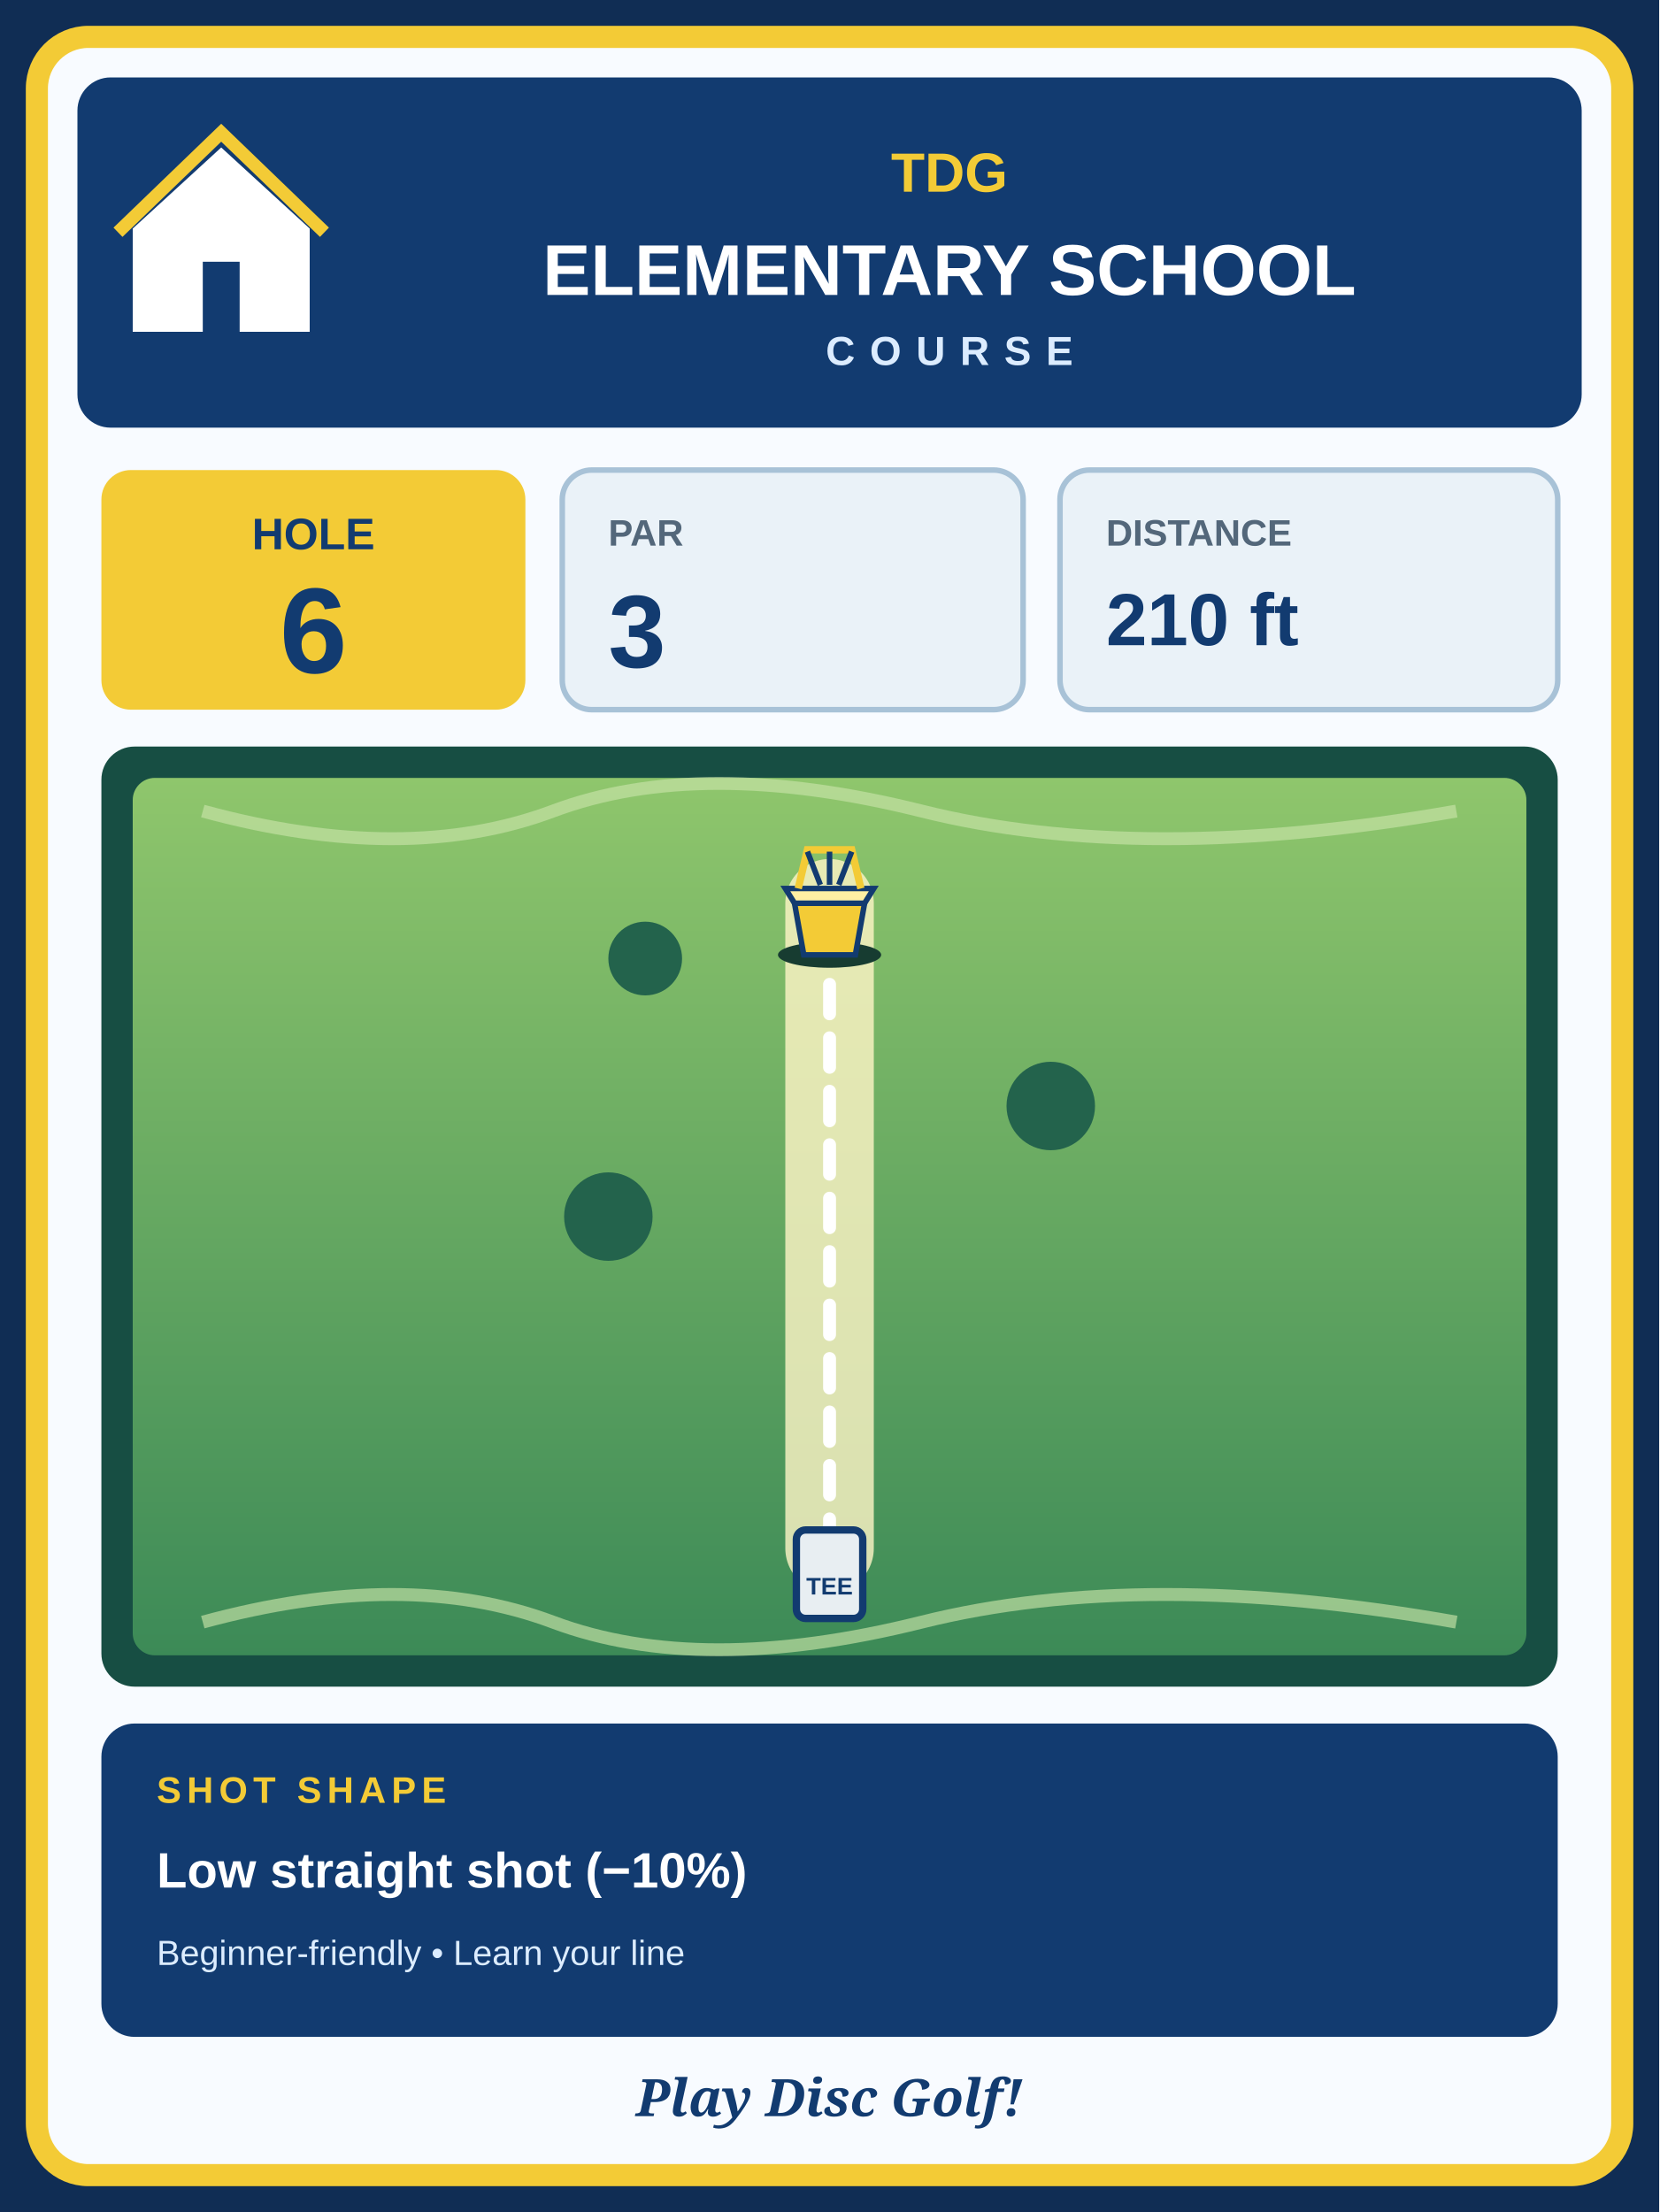
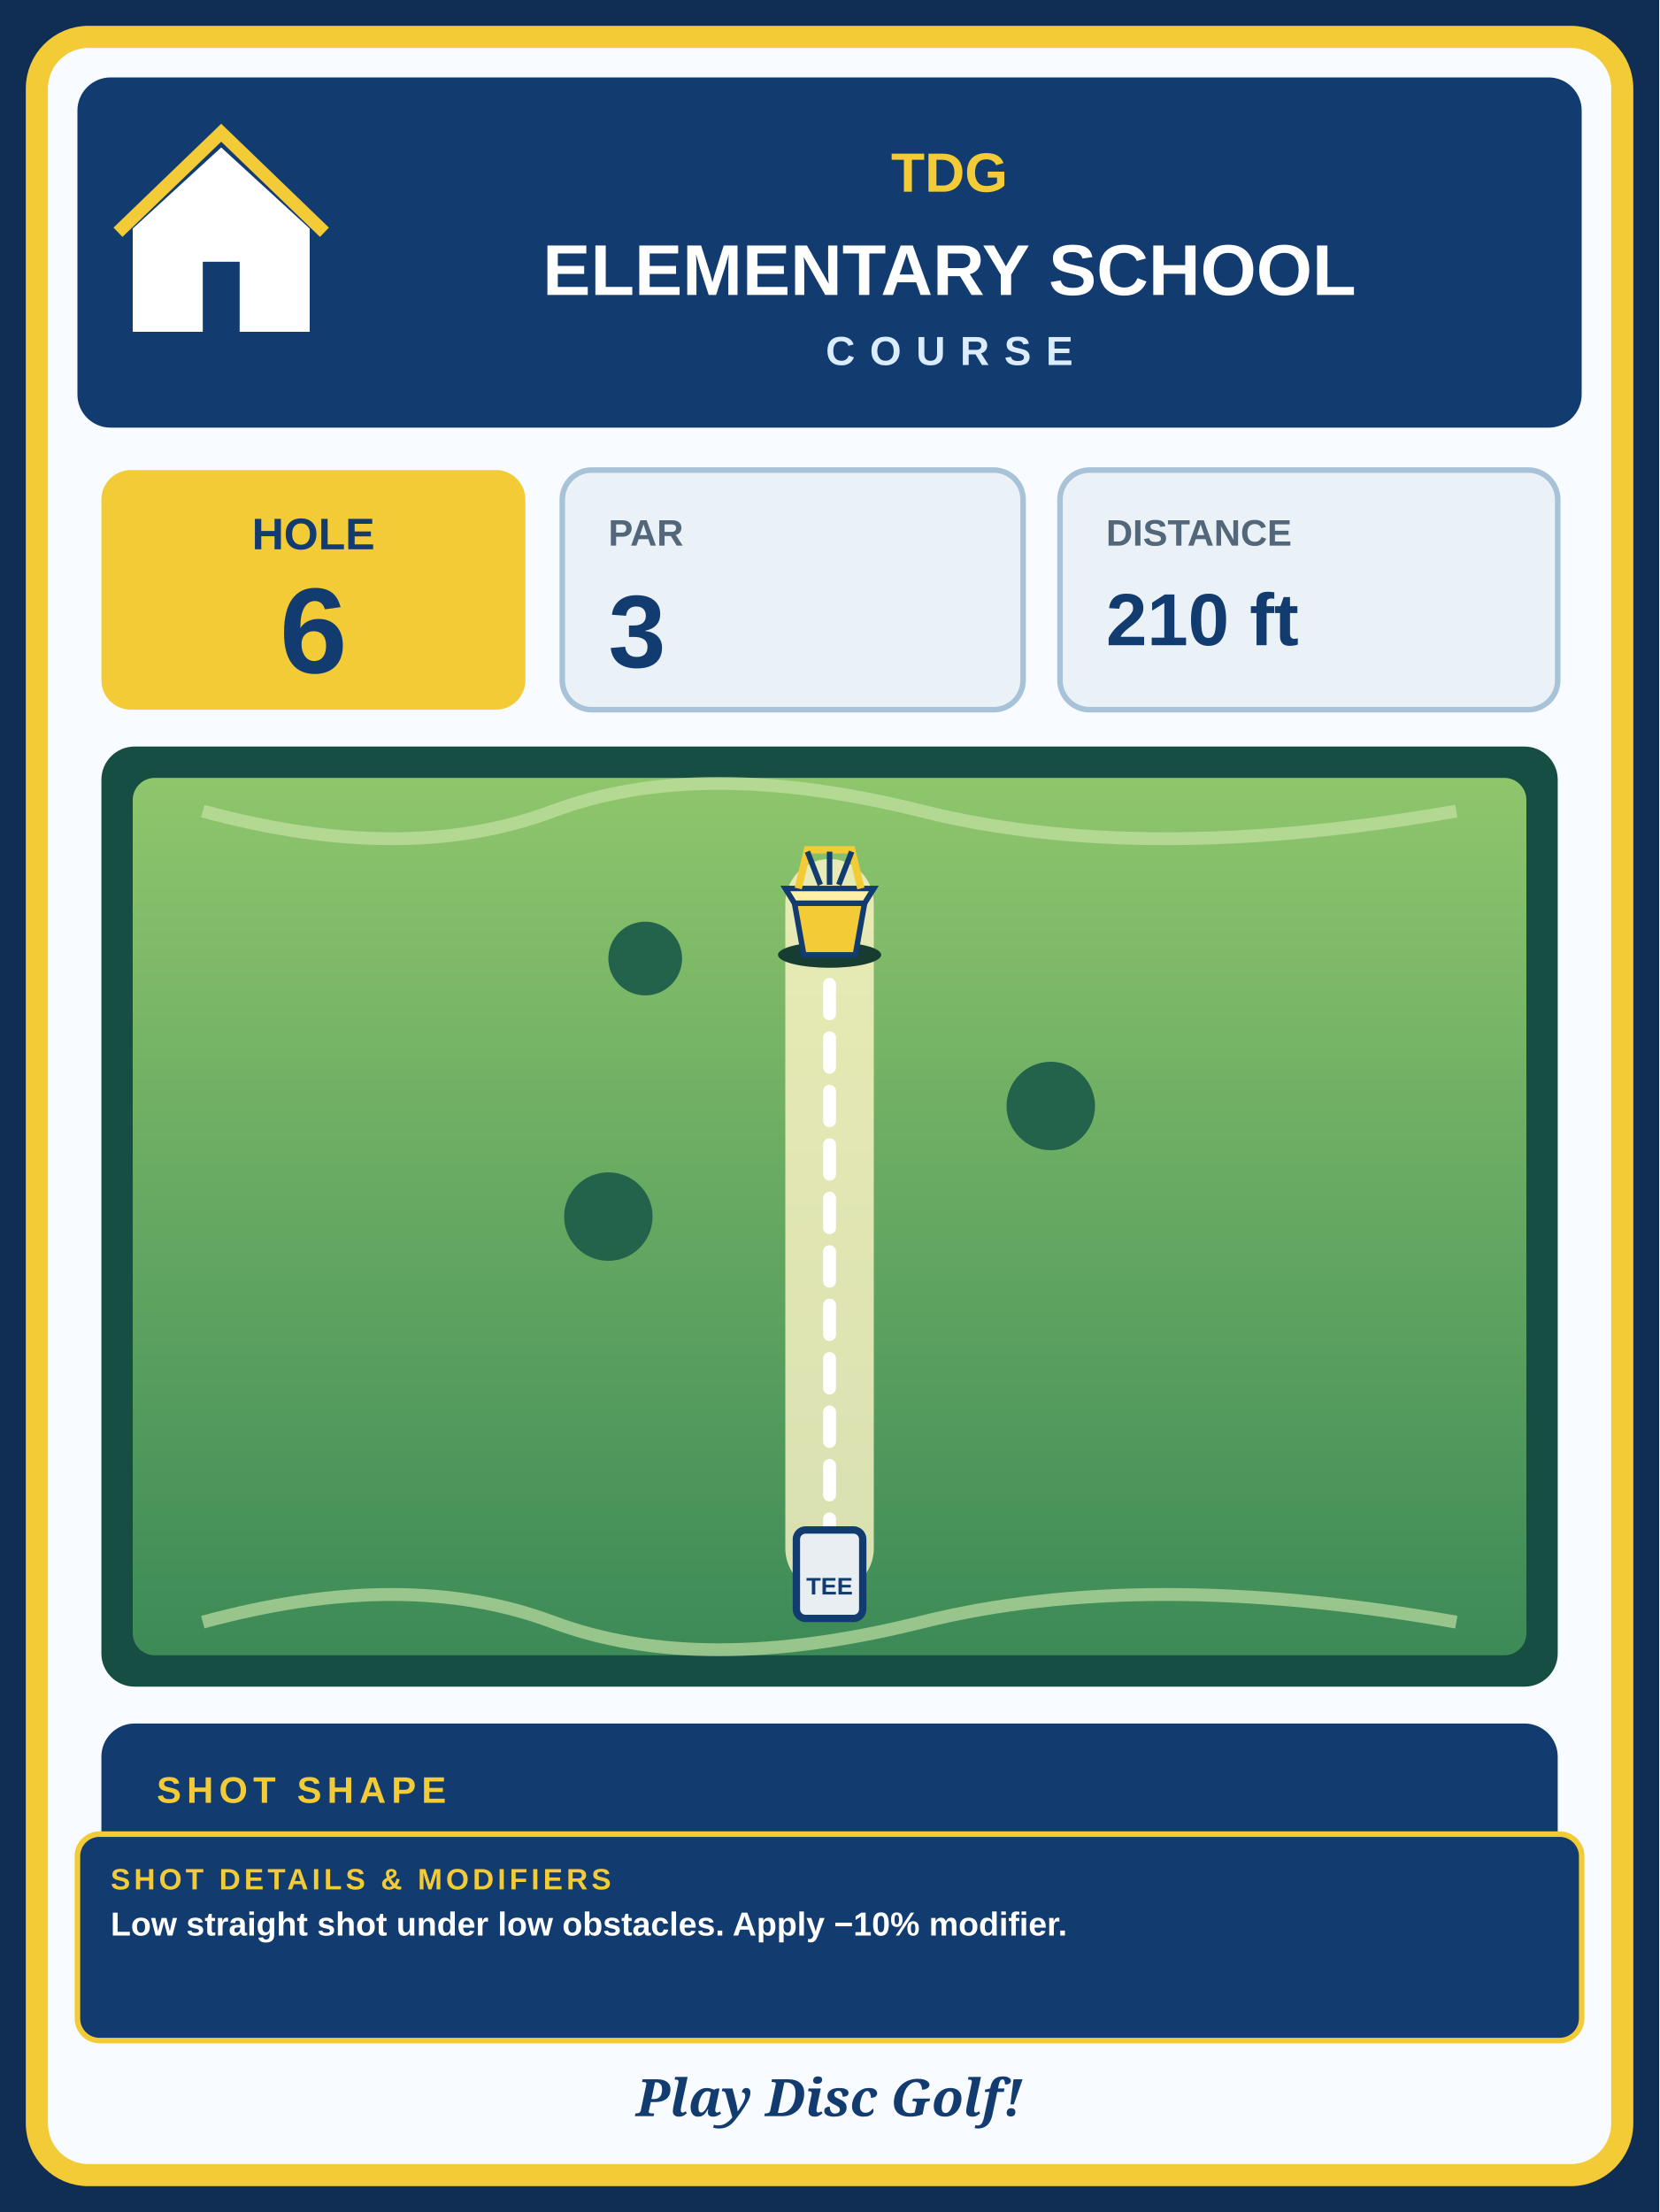
<svg xmlns="http://www.w3.org/2000/svg" viewBox="0 0 900 1200">
  <defs>
    <linearGradient id="sky" x2="0" y2="1">
      <stop stop-color="#eef7ff" />
      <stop offset="1" stop-color="#d5e9f5" />
    </linearGradient>
    <linearGradient id="field" x2="0" y2="1">
      <stop stop-color="#8fc66c" />
      <stop offset="1" stop-color="#3c8a57" />
    </linearGradient>
  </defs>
  <rect width="900" height="1200" fill="#102d54" />
  <rect x="20" y="20" width="860" height="1160" rx="28" fill="#f8fbff" stroke="#f3cb36" stroke-width="12" />
  <rect x="42" y="42" width="816" height="190" rx="18" fill="#123b70" />
  <g transform="translate(72 72)" fill="#fff">
    <path d="M0 52 L48 8 L96 52 V108 H0Z" />
    <rect x="38" y="70" width="20" height="38" fill="#123b70" />
    <path d="M-8 54 L48 0 L104 54" fill="none" stroke="#f3cb36" stroke-width="7" />
  </g>
  <text x="515" y="104" text-anchor="middle" font-family="Arial,sans-serif" font-size="30" font-weight="900" fill="#f3cb36">TDG</text>
  <text x="515" y="160" text-anchor="middle" font-family="Arial,sans-serif" font-size="39" font-weight="900" fill="#fff">ELEMENTARY SCHOOL</text>
  <text x="515" y="198" text-anchor="middle" font-family="Arial,sans-serif" font-size="22" font-weight="800" letter-spacing="8" fill="#dcecff">COURSE</text>
  <rect x="55" y="255" width="230" height="130" rx="16" fill="#f3cb36" />
  <text x="170" y="298" text-anchor="middle" font-family="Arial" font-size="24" font-weight="900" fill="#123b70">HOLE</text>
  <text x="170" y="365" text-anchor="middle" font-family="Arial" font-size="66" font-weight="900" fill="#123b70">6</text>
  <rect x="305" y="255" width="250" height="130" rx="16" fill="#eaf2f8" stroke="#a8c2d7" stroke-width="3" />
  <text x="330" y="296" font-family="Arial" font-size="20" font-weight="800" fill="#53677a">PAR</text>
  <text x="330" y="362" font-family="Arial" font-size="56" font-weight="900" fill="#123b70">3</text>
  <rect x="575" y="255" width="270" height="130" rx="16" fill="#eaf2f8" stroke="#a8c2d7" stroke-width="3" />
  <text x="600" y="296" font-family="Arial" font-size="20" font-weight="800" fill="#53677a">DISTANCE</text>
  <text x="600" y="350" font-family="Arial" font-size="40" font-weight="900" fill="#123b70">210 ft</text>
  <rect x="55" y="405" width="790" height="510" rx="18" fill="#174e43" />
  <rect x="72" y="422" width="756" height="476" rx="12" fill="url(#field)" />
  <path d="M110 440 Q220 470 300 440 T500 440 T790 440 M110 880 Q220 850 300 880 T500 880 T790 880" fill="none" stroke="#c7e3a8" stroke-width="7" opacity=".65" />
  <path d="M450 840 L450 490" transform="translate(0 0)" fill="none" stroke="#fff5c7" stroke-width="48" stroke-linecap="round" stroke-linejoin="round" opacity=".8" />
  <path d="M450 840 L450 490" fill="none" stroke="#fff" stroke-width="7" stroke-dasharray="16 13" stroke-linecap="round" stroke-linejoin="round" />
  <g fill="#23634c">
    <circle cx="330" cy="660" r="24" />
    <circle cx="570" cy="600" r="24" />
    <circle cx="350" cy="520" r="20" />
  </g>
  <rect x="432" y="830" width="36" height="48" rx="5" fill="#e8eef2" stroke="#123b70" stroke-width="4" />
  <text x="450" y="865" text-anchor="middle" font-family="Arial" font-size="13" font-weight="900" fill="#123b70">TEE</text>
  <g transform="translate(450 490)">
    <ellipse cx="0" cy="28" rx="28" ry="7" fill="#173c31" />
    <path d="M-19 0 H19 L14 28 H-14Z" fill="#f3cb36" stroke="#123b70" stroke-width="3" />
    <path d="M-24 -8 H24 L19 0 H-19Z" fill="#fff0a3" stroke="#123b70" stroke-width="3" />
    <path d="M-17 -8 L-12 -29 H12 L17 -8" fill="none" stroke="#f3cb36" stroke-width="4" />
    <path d="M-12 -28 L-5 -10 M0 -28 V-10 M12 -28 L5 -10" stroke="#123b70" stroke-width="3" />
  </g>
  <rect x="55" y="935" width="790" height="170" rx="18" fill="#123b70" />
  <text x="85" y="978" font-family="Arial" font-size="20" font-weight="900" letter-spacing="3" fill="#f3cb36">SHOT SHAPE</text>
  <text x="85" y="1024" font-family="Arial" font-size="27" font-weight="900" fill="#fff">Low straight shot (−10%)</text>
  <text x="85" y="1066" font-family="Arial" font-size="19" fill="#dcecff">Beginner-friendly • Learn your line</text>
  <text x="450" y="1148" text-anchor="middle" font-family="Georgia,serif" font-size="28" font-weight="bold" font-style="italic" fill="#123b70">Play Disc Golf!</text>
+   <g id="complete-hole-details">
+     <rect x="42" y="995" width="816" height="112" rx="12" fill="#123b70" stroke="#f3cb36" stroke-width="3" />
+     <text x="60" y="1025" font-family="Arial,sans-serif" font-size="16" font-weight="900" letter-spacing="2" fill="#f3cb36">SHOT DETAILS &amp; MODIFIERS</text>
+     <text x="60" y="1050" font-family="Arial,sans-serif" font-size="18" font-weight="900" fill="#fff">Low straight shot under low obstacles. Apply −10% modifier.</text>
+   </g>
</svg>
